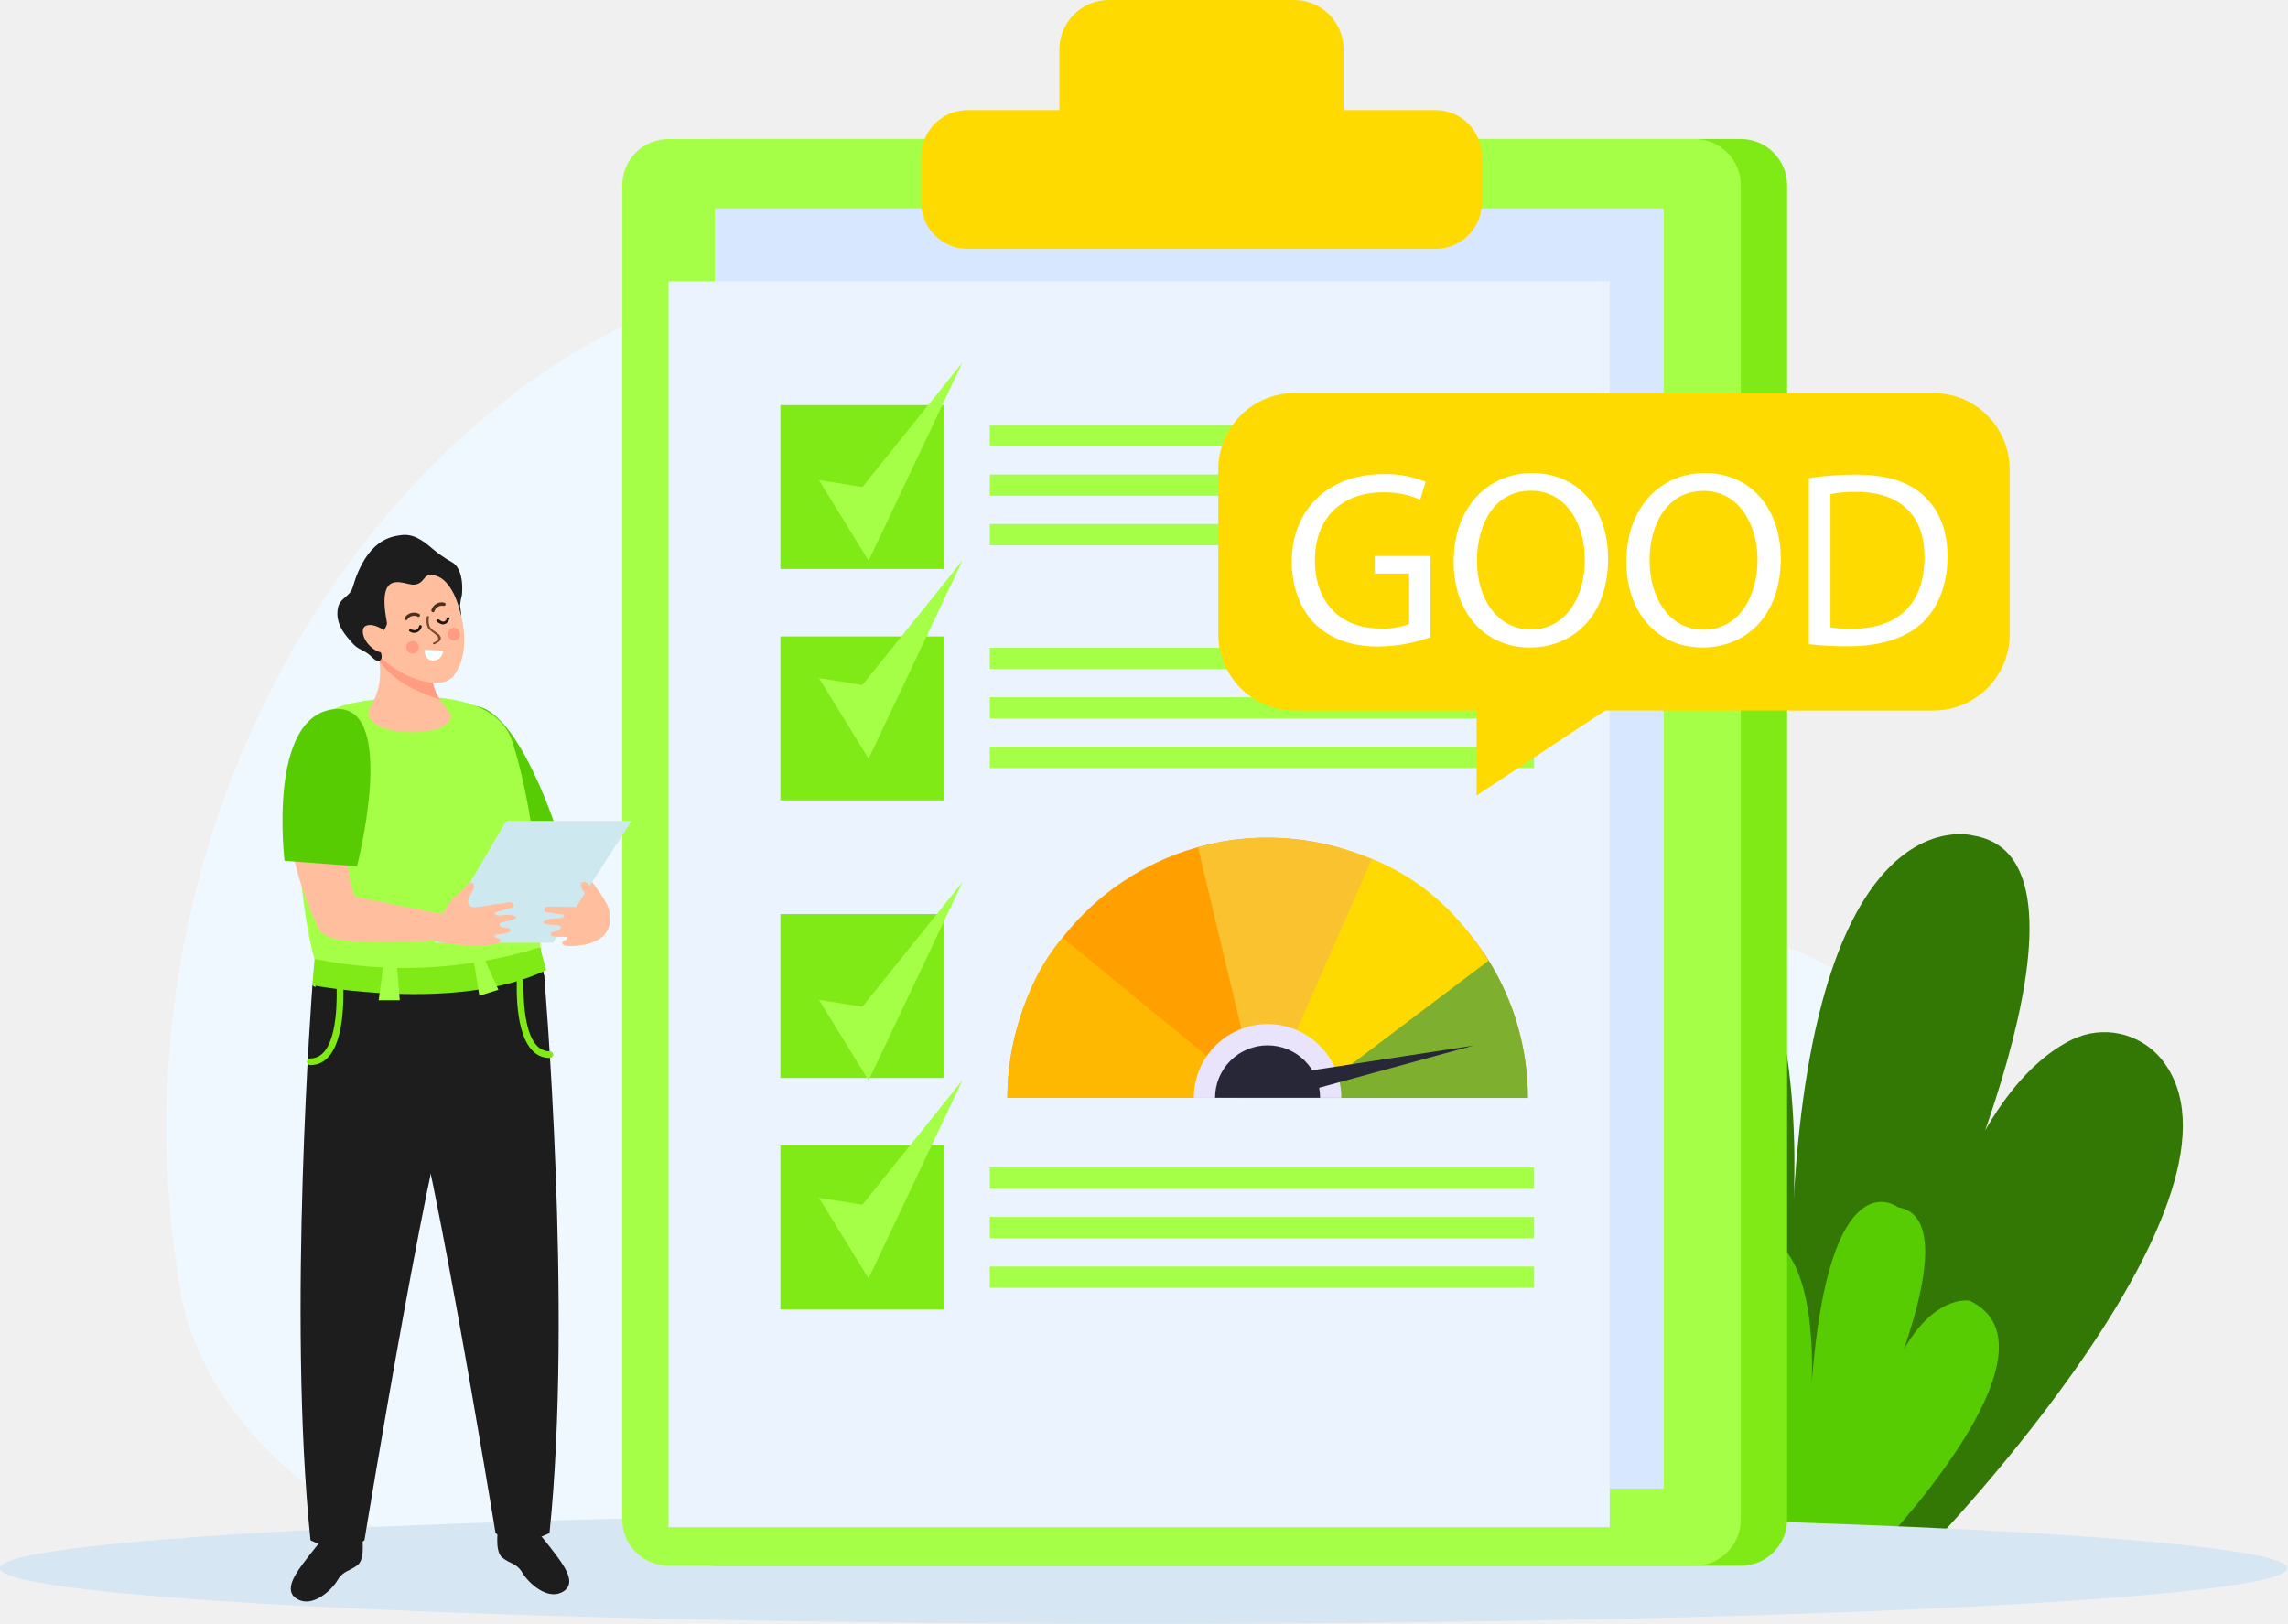
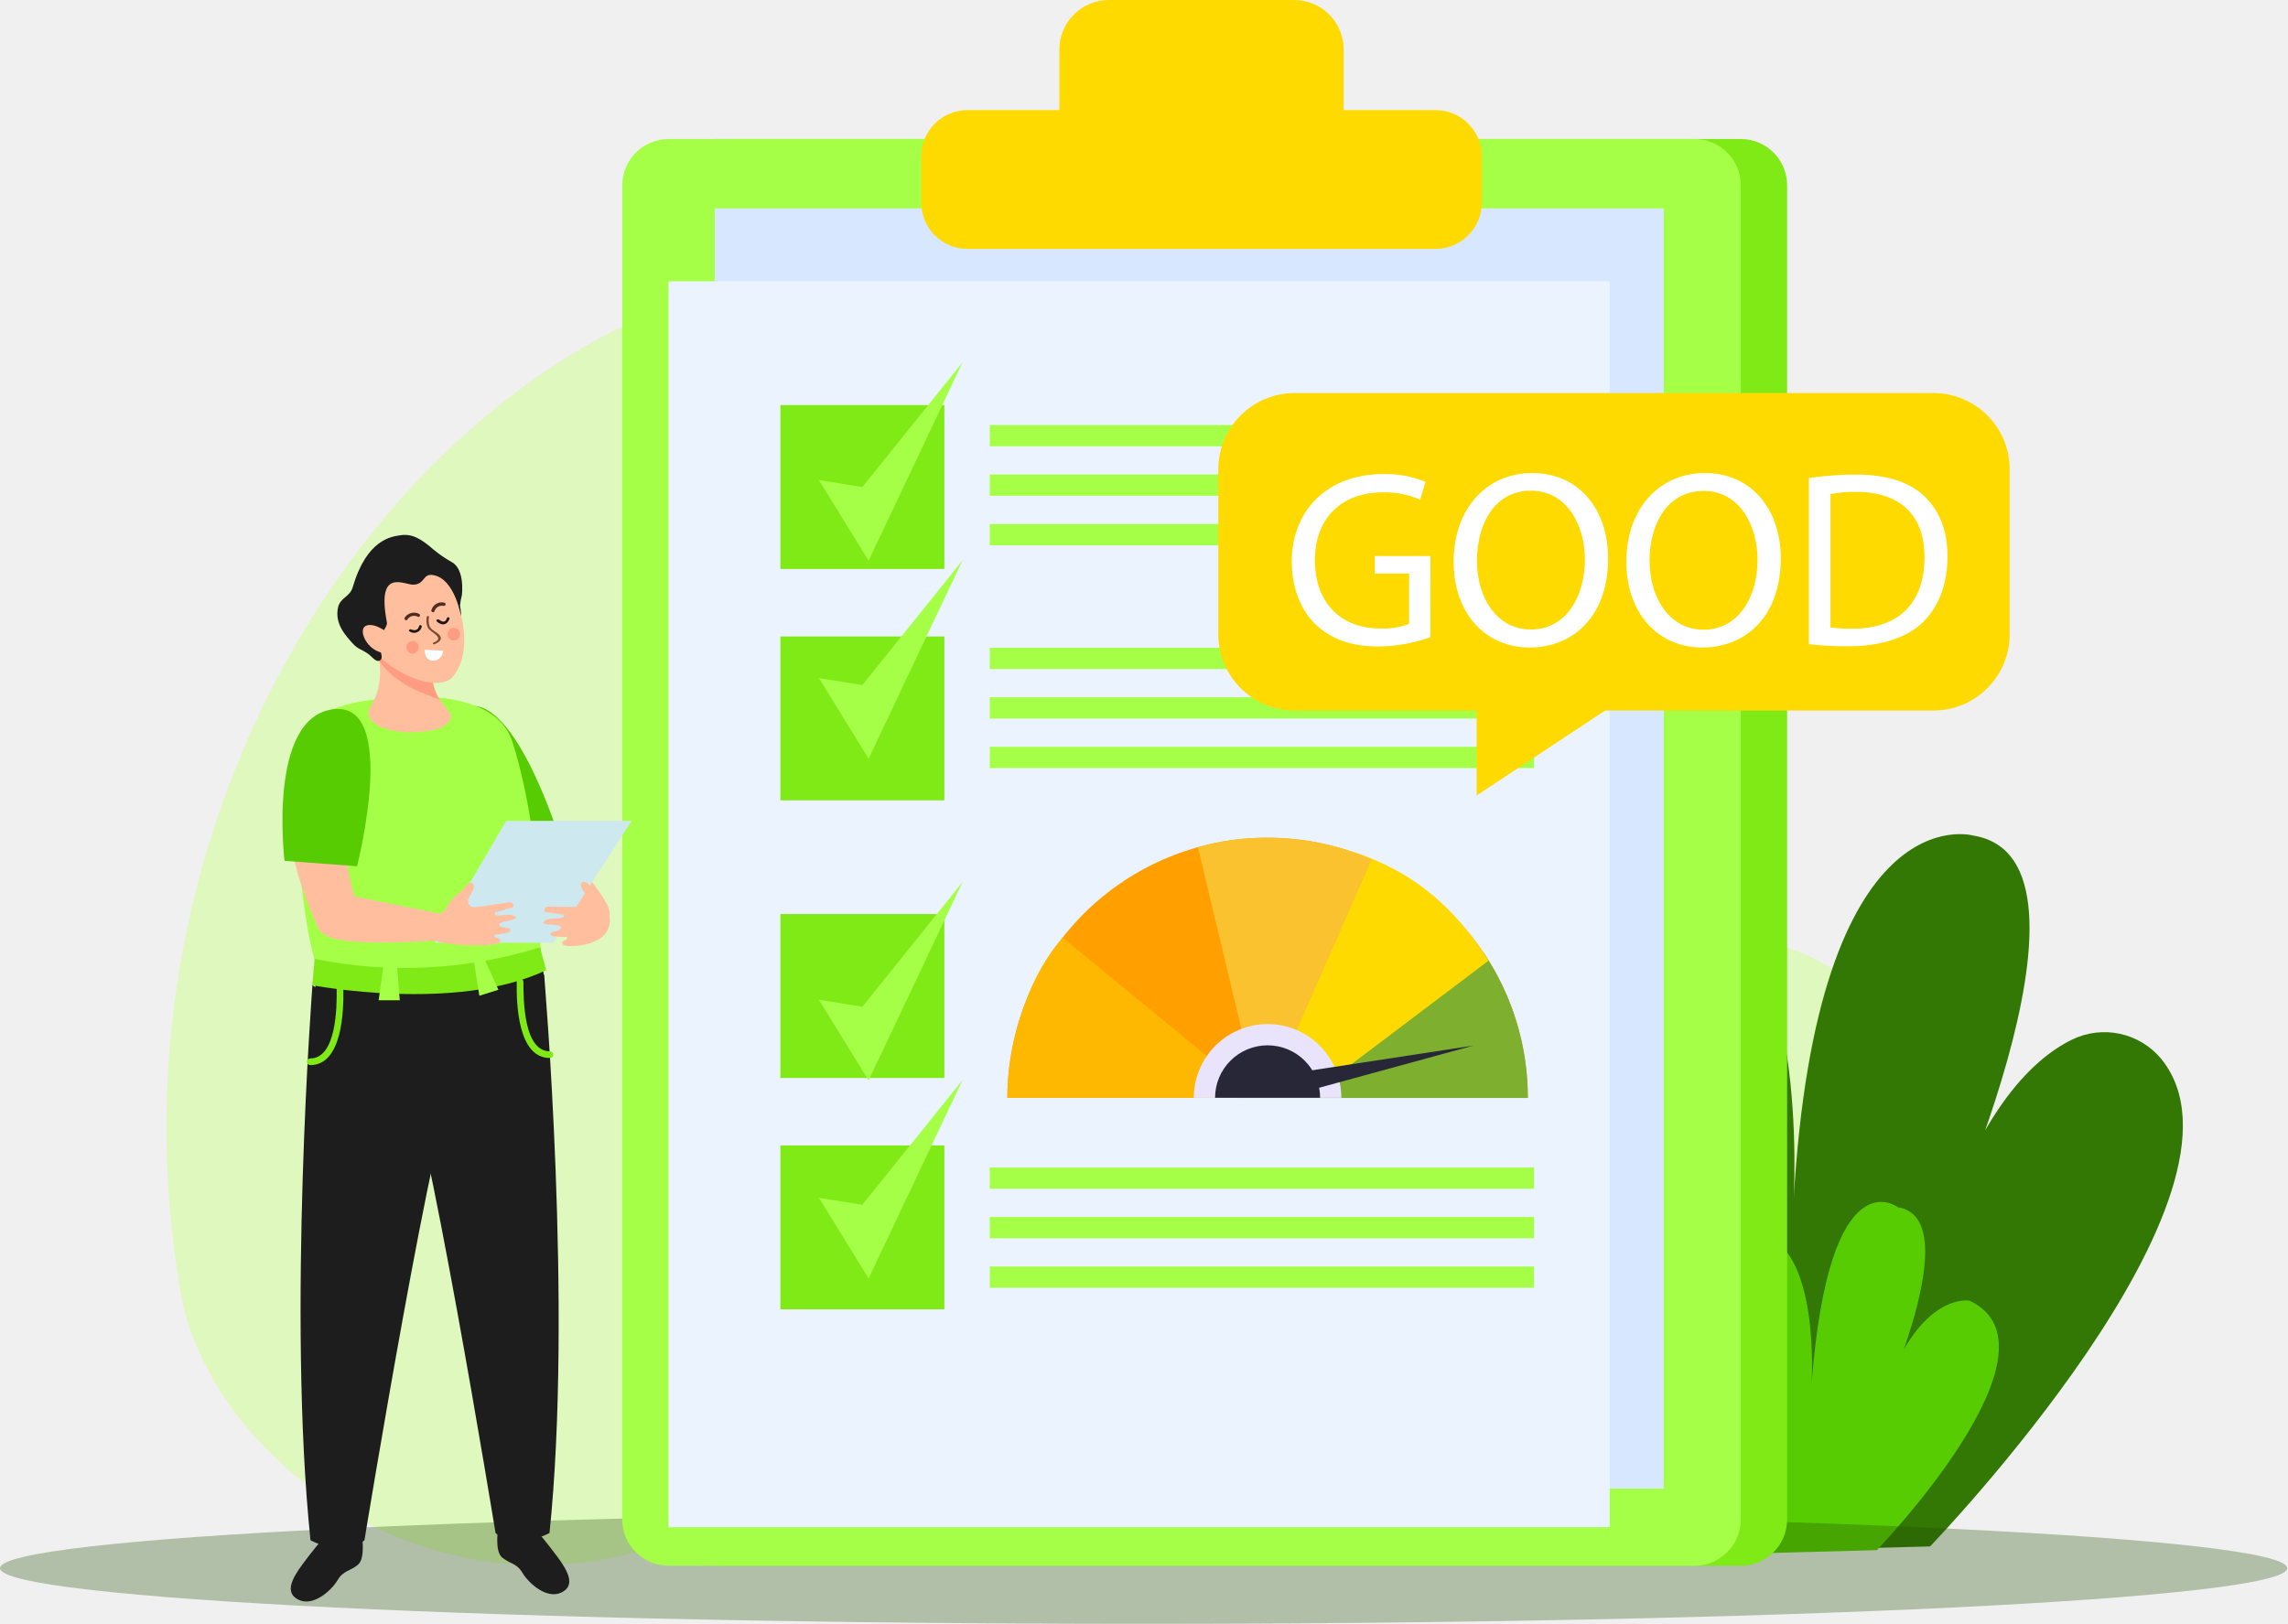
<svg xmlns="http://www.w3.org/2000/svg" width="424" height="301" viewBox="0 0 424 301" fill="none">
  <g clip-path="url(#clip0_1061_437)">
-     <path d="M243.06 273.09C188.65 248.5 179.38 259.23 133.28 281.92C83.34 306.5 38.9 270.67 33.52 239.77C18.18 151.64 71.23 71.07 133.67 53.39C169.6 43.22 238.94 53.07 243.14 110.76C245.05 136.99 232.21 161.12 262.82 170.56C294.47 180.32 343.45 155.91 356.21 205.08C368.87 253.8 293.92 296.07 243.06 273.09Z" fill="#F0F8FF" />
+     <path d="M243.06 273.09C188.65 248.5 179.38 259.23 133.28 281.92C83.34 306.5 38.9 270.67 33.52 239.77C18.18 151.64 71.23 71.07 133.67 53.39C169.6 43.22 238.94 53.07 243.14 110.76C245.05 136.99 232.21 161.12 262.82 170.56C294.47 180.32 343.45 155.91 356.21 205.08C368.87 253.8 293.92 296.07 243.06 273.09Z" fill="#CEFF8A" fill-opacity="0.5" />
    <path d="M357.67 286.66C357.67 286.66 420.85 221.09 400.47 196.24C398.513 193.897 395.829 192.276 392.844 191.634C389.86 190.993 386.746 191.368 384 192.7C376.42 196.4 365.66 206.75 357.63 235.04C357.63 235.04 393.19 159.27 365.63 154.88C365.63 154.88 336.68 146.68 332.37 222.74C332.37 222.74 335.81 168.52 311.73 165.24C311.73 165.24 257.82 149.08 307.14 287.99L357.67 286.66Z" fill="#337804" />
    <path d="M347.81 287.35C347.81 287.35 383.76 250 365 241.11C365 241.11 354.49 239.06 347.85 262.45C347.85 262.45 365 225.91 351.72 223.79C351.72 223.79 339 213.93 335.72 256.52C335.72 256.52 337.38 230.37 325.77 228.79C325.77 228.79 299.77 221 323.55 287.99L347.81 287.35Z" fill="#58CC02" />
-     <path d="M211.93 301.01C328.976 301.01 423.86 296.39 423.86 290.69C423.86 284.991 328.976 280.37 211.93 280.37C94.884 280.37 0 284.991 0 290.69C0 296.39 94.884 301.01 211.93 301.01Z" fill="#D6E6F2" />
+     <path d="M211.93 301.01C328.976 301.01 423.86 296.39 423.86 290.69C423.86 284.991 328.976 280.37 211.93 280.37C94.884 280.37 0 284.991 0 290.69C0 296.39 94.884 301.01 211.93 301.01Z" fill="#204B03" fill-opacity="0.3" />
    <path d="M322.6 25.77H132.47C127.731 25.77 123.89 29.611 123.89 34.349V281.66C123.89 286.398 127.731 290.24 132.47 290.24H322.6C327.338 290.24 331.18 286.398 331.18 281.66V34.349C331.18 29.611 327.338 25.77 322.6 25.77Z" fill="#7FEA16" />
    <path d="M314.02 25.77H123.89C119.151 25.77 115.31 29.611 115.31 34.349V281.66C115.31 286.398 119.151 290.24 123.89 290.24H314.02C318.758 290.24 322.6 286.398 322.6 281.66V34.349C322.6 29.611 318.758 25.77 314.02 25.77Z" fill="#A6FF47" />
    <path d="M308.31 38.63H132.47V275.94H308.31V38.63Z" fill="#D7E7FF" />
    <path d="M298.3 52.14H123.89V283.09H298.3V52.14Z" fill="#EBF3FF" />
    <path d="M266.02 20.41H179.3C174.561 20.41 170.72 24.252 170.72 28.99V37.56C170.72 42.299 174.561 46.14 179.3 46.14H266.02C270.758 46.14 274.6 42.299 274.6 37.56V28.99C274.6 24.252 270.758 20.41 266.02 20.41Z" fill="#FEDA00" />
    <path d="M175 75.09H144.62V105.47H175V75.09Z" fill="#7FEA16" />
    <path d="M175 117.98H144.62V148.36H175V117.98Z" fill="#7FEA16" />
    <path d="M175 169.44H144.62V199.82H175V169.44Z" fill="#7FEA16" />
    <path d="M175 212.33H144.62V242.71H175V212.33Z" fill="#7FEA16" />
    <path d="M151.77 89L160.96 103.95L178.39 67.14L159.81 90.28L151.77 89Z" fill="#A6FF47" />
    <path d="M151.77 125.7L160.96 140.65L178.39 103.84L159.81 126.98L151.77 125.7Z" fill="#A6FF47" />
    <path d="M151.77 185.34L160.96 200.29L178.39 163.48L159.81 186.62L151.77 185.34Z" fill="#A6FF47" />
    <path d="M151.77 222.04L160.96 236.99L178.39 200.18L159.81 223.32L151.77 222.04Z" fill="#A6FF47" />
    <path d="M284.29 78.79H183.42V82.73H284.29V78.79Z" fill="#A6FF47" />
    <path d="M284.29 87.96H183.42V91.9H284.29V87.96Z" fill="#A6FF47" />
    <path d="M284.29 97.14H183.42V101.08H284.29V97.14Z" fill="#A6FF47" />
    <path d="M284.29 120.08H183.42V124.02H284.29V120.08Z" fill="#A6FF47" />
    <path d="M284.29 129.25H183.42V133.19H284.29V129.25Z" fill="#A6FF47" />
    <path d="M284.29 138.43H183.42V142.37H284.29V138.43Z" fill="#A6FF47" />
    <path d="M284.29 216.42H183.42V220.36H284.29V216.42Z" fill="#A6FF47" />
    <path d="M284.29 225.59H183.42V229.53H284.29V225.59Z" fill="#A6FF47" />
    <path d="M284.29 234.77H183.42V238.71H284.29V234.77Z" fill="#A6FF47" />
    <path d="M205.49 0H239.83C242.263 0.003 244.596 0.971 246.315 2.692C248.035 4.414 249 6.747 249 9.18V31.64C249 34.072 248.034 36.404 246.314 38.124C244.595 39.844 242.262 40.81 239.83 40.81H205.49C203.058 40.81 200.726 39.844 199.006 38.124C197.286 36.404 196.32 34.072 196.32 31.64V9.17C196.32 6.738 197.286 4.406 199.006 2.686C200.726 0.966 203.058 0 205.49 0Z" fill="#FEDA00" />
    <path d="M358.28 72.86H239.91C232.1 72.86 225.77 79.191 225.77 87V117.57C225.77 125.38 232.1 131.71 239.91 131.71H358.28C366.089 131.71 372.42 125.38 372.42 117.57V87C372.42 79.191 366.089 72.86 358.28 72.86Z" fill="#FEDA00" />
    <path d="M273.64 128.92V147.46L301.67 128.92H273.64Z" fill="#FEDA00" />
    <path d="M234.9 155.28C222.111 155.28 209.846 160.361 200.803 169.404C191.76 178.447 186.68 190.712 186.68 203.5H283.13C283.13 197.167 281.882 190.896 279.458 185.045C277.034 179.194 273.482 173.878 269.003 169.4C264.524 164.922 259.207 161.371 253.356 158.948C247.504 156.525 241.233 155.279 234.9 155.28Z" fill="#FFA000" />
    <path d="M274.88 176.53L229.53 203.53H283.13C283.149 193.907 280.275 184.5 274.88 176.53Z" fill="#7EAF2F" />
    <path d="M275.86 178.07C268.73 166.94 260.13 160.01 246.33 156.66L230.27 203.5H242.2L275.86 178.07Z" fill="#FEDA00" />
    <path d="M254.2 159.31C248.112 156.659 241.54 155.297 234.9 155.31C230.537 155.232 226.187 155.818 222 157.05L233.1 203.5H234.79L254.2 159.31Z" fill="#FAC22E" />
    <path d="M186.68 203.5H233.07L196.91 173.81C189.3 182.56 186.68 195.59 186.68 203.5Z" fill="#FEB801" />
    <path d="M234.9 189.83C231.275 189.83 227.798 191.27 225.234 193.834C222.671 196.398 221.23 199.875 221.23 203.5H248.57C248.57 201.705 248.217 199.927 247.53 198.269C246.843 196.61 245.836 195.103 244.567 193.834C243.297 192.565 241.79 191.558 240.132 190.871C238.473 190.184 236.696 189.83 234.9 189.83Z" fill="#E9E4FC" />
    <path d="M234.9 193.77C232.319 193.77 229.845 194.795 228.02 196.619C226.195 198.444 225.17 200.919 225.17 203.5H244.64C244.637 200.918 243.61 198.443 241.784 196.619C239.957 194.794 237.481 193.77 234.9 193.77Z" fill="#282738" />
    <path d="M272.99 193.83L239.66 198.93L240.45 202.73L272.99 193.83Z" fill="#282738" />
    <path d="M265.07 118.12C261.986 119.229 258.737 119.81 255.46 119.84C250.71 119.84 246.82 118.63 243.75 115.71C241.05 113.1 239.38 108.92 239.38 104.04C239.43 94.71 245.84 87.88 256.38 87.88C259.051 87.815 261.707 88.305 264.18 89.32L263.18 92.62C261.001 91.666 258.638 91.205 256.26 91.27C248.64 91.27 243.67 96.01 243.67 103.86C243.67 111.71 248.45 116.5 255.75 116.5C257.582 116.596 259.414 116.31 261.13 115.66V106.32H254.77V103.07H265.08L265.07 118.12Z" fill="white" />
    <path d="M298 103.53C298 114.31 291.45 120.03 283.46 120.03C275.19 120.03 269.38 113.61 269.38 104.14C269.38 94.2 275.56 87.69 283.93 87.69C292.47 87.69 298 94.24 298 103.53ZM273.7 104C273.7 110.7 277.32 116.69 283.7 116.69C290.08 116.69 293.7 110.79 293.7 103.69C293.7 97.47 290.45 90.96 283.7 90.96C276.95 90.96 273.7 97.17 273.7 104Z" fill="white" />
    <path d="M330 103.53C330 114.31 323.45 120.03 315.46 120.03C307.19 120.03 301.39 113.61 301.39 104.14C301.39 94.2 307.56 87.69 315.92 87.69C324.45 87.69 330 94.24 330 103.53ZM305.7 104.04C305.7 110.74 309.33 116.73 315.7 116.73C322.07 116.73 325.7 110.83 325.7 103.73C325.7 97.51 322.44 91 315.7 91C308.96 91 305.68 97.17 305.68 104L305.7 104.04Z" fill="white" />
    <path d="M335.21 88.62C338.057 88.191 340.931 87.974 343.81 87.97C349.61 87.97 353.75 89.32 356.49 91.87C359.23 94.42 360.9 98.05 360.9 103.12C360.9 108.19 359.32 112.41 356.4 115.29C353.48 118.17 348.64 119.8 342.55 119.8C340.098 119.815 337.647 119.688 335.21 119.42V88.62ZM339.21 116.31C340.565 116.497 341.933 116.574 343.3 116.54C351.94 116.54 356.64 111.71 356.64 103.26C356.64 95.87 352.5 91.18 343.95 91.18C342.36 91.154 340.772 91.291 339.21 91.59V116.31Z" fill="white" />
    <path d="M103.56 168.2C103.56 168.2 89.83 159.71 87.79 151.57C85.75 143.43 91.79 140.29 91.79 140.29C91.79 140.29 106.08 158.17 111.26 165.63C117.87 175.07 103.56 168.2 103.56 168.2Z" fill="#FFBE9E" />
    <path d="M84.45 132.05C74.62 139.75 91.45 160.76 91.45 160.76L103.39 154.54C103.39 154.54 94 124.55 84.45 132.05Z" fill="#58CC02" />
    <path d="M57.49 212.51L100.93 181.87L100.07 175.59L58.77 172.46L57.49 212.51Z" fill="#1D1D1D" />
    <path d="M94.999 137.64C92.21 128.69 78.75 128.23 67.8 129.89C60.42 131.01 55.67 133.4 54.8 142.62C54.28 148.5 55.89 174.22 59.5 181.03C59.5 181.03 72.07 188.03 100.08 179.43C100.14 179.43 101 156.76 94.999 137.64Z" fill="#A6FF47" />
    <path d="M57.88 182.63C57.88 182.63 84.54 187.79 101.21 179.84L100.07 175.6C86.552 179.833 72.181 180.572 58.3 177.75L57.88 182.63Z" fill="#7FEA16" />
    <path d="M71.15 178.32H73.52L74.08 185.42H70.17L71.15 178.32Z" fill="#A6FF47" />
    <path d="M87.7 177.5L89.42 176.96L92.36 183.47L88.83 184.58L87.7 177.5Z" fill="#A6FF47" />
    <path d="M69 118C69 118 80.28 120.42 79.65 121.35C79.02 122.28 80.12 124.12 80.15 125.92C80.15 127.92 81.48 129.92 83.21 131.92C84.43 133.3 82.27 134.92 80.35 135.31C72.07 136.87 66.85 133.77 68.6 131.09C72.51 125 69 118 69 118Z" fill="#FFBE9E" />
    <path d="M80.13 125.91C80.13 124.11 79 122.26 79.63 121.34C80.26 120.42 68.09 117.8 68.09 117.8C69.274 119.12 70.027 120.77 70.25 122.53C73.63 127.1 78.45 128.53 81.51 129.7C80.772 128.556 80.3 127.261 80.13 125.91Z" fill="#FF9C81" />
    <path d="M80.33 105C84.77 108.36 88.55 119.94 83.91 125.45C81.36 128.45 72.08 125.26 67.73 118.67C67.16 117.81 65.73 112.91 68.09 107.56C69.13 105.13 75.72 101.51 80.33 105Z" fill="#FFBE9E" />
    <path d="M85.45 114.11C85.45 114.82 84.45 107.11 80.12 106.58C78.35 106.37 78.75 108.23 76.7 108.38C74.96 108.51 69.7 104.99 71.7 115.38C71.8 115.88 71.33 116.47 71.1 116.92C70.87 117.37 71.7 118.73 71.69 119.36C71.68 119.99 69.87 118.12 69.91 118.71C69.91 119.62 71.53 122.15 70.22 122.5C69.59 122.67 68.82 121.65 68.36 121.31C67.05 120.31 66.36 120.43 65.28 119.19C64.2 117.95 61.94 115.69 62.65 112.57C63.05 110.8 64.84 110.63 65.35 108.89C67.98 99.89 72.62 99.45 74.26 99.21C76.44 98.89 78.13 99.95 80.33 101.87C81.379 102.739 82.503 103.512 83.69 104.18C83.99 104.33 86 105.34 85.61 110.23C85.436 110.886 85.315 111.554 85.25 112.23C85.32 112.88 85.46 113.48 85.45 114.11Z" fill="#1D1D1D" />
    <path d="M72.82 118C72.82 118 69.61 115.18 67.82 116C66.03 116.82 68.53 121.63 72.18 121C75.83 120.37 73.8 118.75 72.82 118Z" fill="#FFBE9E" />
    <path d="M99.67 284C99.67 284 101.34 285.95 103.3 288.59C105.26 291.23 106.73 293.97 103.98 295.23C101.23 296.49 97.91 293.4 96.83 291.57C95.75 289.74 94.53 289.93 93.05 288.71C91.57 287.49 92.35 282.98 92.35 282.98L99.67 284Z" fill="#1D1D1D" />
    <path d="M74.48 197.4C78.48 202.47 91.83 284.17 91.83 284.17C95.83 287.54 101.83 284.17 101.83 284.17C106.17 242.51 100.83 180.64 100.83 180.64C100.83 180.64 70.47 202.47 74.48 197.4Z" fill="#1D1D1D" />
    <path d="M97 182C97 185.39 97.05 194.88 101.9 194.88C102.064 194.88 102.222 194.945 102.338 195.061C102.454 195.178 102.52 195.335 102.52 195.5C102.52 195.664 102.454 195.822 102.338 195.938C102.222 196.055 102.064 196.12 101.9 196.12C95.97 196.12 95.69 186.12 95.76 182C95.76 181.835 95.825 181.678 95.941 181.561C96.058 181.445 96.215 181.38 96.38 181.38C96.544 181.38 96.702 181.445 96.818 181.561C96.934 181.678 97 181.835 97 182Z" fill="#7FEA16" />
    <path d="M59.71 285.35C59.71 285.35 58.04 287.3 56.08 289.94C54.12 292.58 52.65 295.32 55.4 296.58C58.15 297.84 61.47 294.75 62.55 292.92C63.63 291.09 64.85 291.28 66.33 290.06C67.81 288.84 67.03 284.33 67.03 284.33L59.71 285.35Z" fill="#1D1D1D" />
    <path d="M84.89 198.74C80.89 203.81 67.54 285.51 67.54 285.51C63.54 288.88 57.54 285.51 57.54 285.51C53.2 243.85 57.9 182.63 57.9 182.63C57.9 182.63 88.9 203.81 84.9 198.74H84.89Z" fill="#1D1D1D" />
    <path d="M63.63 183.32C63.7 187.47 63.42 197.44 57.49 197.44C57.326 197.44 57.168 197.375 57.052 197.259C56.935 197.142 56.87 196.985 56.87 196.82C56.87 196.656 56.935 196.498 57.052 196.382C57.168 196.266 57.326 196.2 57.49 196.2C62.34 196.2 62.44 186.71 62.39 183.32C62.39 183.156 62.455 182.998 62.572 182.882C62.688 182.766 62.846 182.7 63.01 182.7C63.175 182.7 63.332 182.766 63.449 182.882C63.565 182.998 63.63 183.156 63.63 183.32Z" fill="#7FEA16" />
    <path d="M76.2 116.72H76.32C76.456 116.769 76.597 116.802 76.74 116.82C77.3 116.82 77.55 116.5 77.68 116.03C77.76 115.73 78.23 115.89 78.15 116.19C78.095 116.42 77.985 116.634 77.83 116.812C77.674 116.99 77.478 117.128 77.258 117.213C77.038 117.299 76.8 117.33 76.565 117.303C76.33 117.276 76.105 117.193 75.91 117.06C75.63 116.92 75.91 116.53 76.2 116.67V116.72Z" fill="#201714" />
    <path d="M81.36 114.85C81.5 114.974 81.659 115.075 81.83 115.15C82.38 115.39 82.68 115.05 82.83 114.56C82.94 114.28 83.41 114.44 83.3 114.73C83.06 115.3 82.65 115.82 81.94 115.73C81.563 115.646 81.217 115.459 80.94 115.19C80.71 114.98 81.1 114.67 81.32 114.88L81.36 114.85Z" fill="#201714" />
    <path d="M82.24 112.32C81.877 112.235 81.496 112.291 81.172 112.477C80.85 112.662 80.609 112.964 80.5 113.32C80.36 113.68 79.82 113.43 79.95 113.07C80.099 112.581 80.429 112.167 80.874 111.914C81.318 111.661 81.843 111.588 82.34 111.71C82.72 111.79 82.62 112.38 82.24 112.3V112.32Z" fill="#4D2F20" />
    <path d="M77.48 114.35C77.146 114.155 76.75 114.099 76.375 114.194C76.001 114.29 75.679 114.529 75.48 114.86C75.25 115.17 74.8 114.78 75.02 114.47C75.304 114.048 75.734 113.747 76.228 113.625C76.721 113.503 77.242 113.569 77.69 113.81C77.752 113.848 77.797 113.908 77.818 113.978C77.838 114.048 77.833 114.123 77.802 114.189C77.772 114.256 77.718 114.308 77.651 114.338C77.585 114.367 77.509 114.371 77.44 114.35H77.48Z" fill="#4D2F20" />
    <path d="M79.5 114.42C79.38 114.973 79.418 115.549 79.61 116.08C79.92 116.81 80.82 117.08 81.36 117.63C82.11 118.42 81.52 119.01 80.51 119.42C80.26 119.52 80.1 119.22 80.35 119.12C82.62 118.19 79.75 117.28 79.28 116.34C79.007 115.711 78.94 115.01 79.09 114.34C79.09 114.12 79.54 114.15 79.5 114.34V114.42Z" fill="#7C4930" />
    <path d="M78.71 120.45C78.71 120.45 78.57 122.45 80.27 122.45C81.97 122.45 82.14 120.62 82.14 120.62L78.71 120.45Z" fill="#FAFFFF" />
    <path d="M75.4 120.47C75.463 120.608 75.552 120.733 75.663 120.836C75.774 120.939 75.905 121.019 76.047 121.072C76.19 121.124 76.341 121.147 76.493 121.14C76.645 121.133 76.793 121.095 76.93 121.03C77.14 120.935 77.316 120.779 77.437 120.583C77.557 120.387 77.617 120.16 77.608 119.93C77.599 119.7 77.522 119.478 77.387 119.292C77.251 119.106 77.064 118.964 76.848 118.885C76.632 118.806 76.397 118.793 76.174 118.848C75.95 118.902 75.748 119.022 75.593 119.192C75.437 119.362 75.336 119.574 75.302 119.802C75.268 120.029 75.302 120.262 75.4 120.47Z" fill="#FF9C81" />
    <path d="M84.74 116.57C84.546 116.444 84.318 116.379 84.087 116.382C83.855 116.385 83.629 116.457 83.439 116.589C83.248 116.721 83.1 116.907 83.015 117.122C82.93 117.338 82.911 117.574 82.96 117.8C83.01 118.027 83.125 118.234 83.292 118.395C83.459 118.555 83.67 118.663 83.898 118.704C84.126 118.744 84.362 118.716 84.574 118.623C84.786 118.53 84.966 118.376 85.09 118.18C85.256 117.92 85.312 117.605 85.247 117.303C85.181 117.002 84.999 116.738 84.74 116.57Z" fill="#FF9C81" />
    <path d="M93.81 152.17H117.04L102.49 174.76H80.58L93.81 152.17Z" fill="#CEE8EF" />
    <path d="M59.11 172.25C59.11 172.25 51.89 157.81 54.44 149.81C56.99 141.81 63.83 142.35 63.83 142.35C63.83 142.35 62.47 161.91 67.24 169.63C72.01 177.35 59.11 172.25 59.11 172.25Z" fill="#FFBE9E" />
    <path d="M61.87 131.46C49.47 132.83 52.73 159.57 52.73 159.57L66.16 160.57C66.16 160.57 74 130.13 61.87 131.46Z" fill="#58CC02" />
    <path d="M61.73 173.92C68.2 175.71 85.9 173.92 85.9 173.92L82.9 169.65L61.1 165.27C61.1 165.27 55.14 172.11 61.73 173.92Z" fill="#FFBE9E" />
    <path d="M82.24 169C82.609 168.527 82.925 168.014 83.18 167.47C83.824 166.576 84.619 165.801 85.529 165.18C86.019 164.81 86.6 163.45 87.37 163.65C88.609 163.99 87.029 165.98 86.84 166.52C86.734 166.765 86.708 167.036 86.766 167.296C86.823 167.557 86.961 167.792 87.159 167.97C87.463 168.141 87.814 168.208 88.159 168.16C89.27 168.052 90.375 167.888 91.469 167.67C92.04 167.58 92.609 167.52 93.189 167.46C93.65 167.34 94.124 167.273 94.6 167.26C94.685 167.271 94.767 167.3 94.841 167.346C94.914 167.392 94.976 167.453 95.024 167.525C95.071 167.597 95.103 167.679 95.116 167.764C95.129 167.85 95.123 167.937 95.1 168.02C94.98 168.33 94.65 168.28 94.37 168.36C93.76 168.53 93.139 168.73 92.529 168.92C92.4 168.97 91.76 169.08 91.71 169.22C91.439 169.94 93.15 169.66 93.419 169.63C94.092 169.498 94.789 169.572 95.419 169.84C95.464 169.855 95.504 169.882 95.535 169.917C95.567 169.952 95.589 169.994 95.6 170.04C95.6 170.18 95.469 170.29 95.329 170.35C94.519 170.68 93.6 170.71 92.79 171.06C92.659 171.11 92.519 171.2 92.51 171.35C92.51 171.92 93.609 171.97 93.99 172.02C94.37 172.07 94.519 172.12 94.579 172.35C94.588 172.428 94.575 172.506 94.541 172.577C94.508 172.648 94.455 172.707 94.389 172.75C94.256 172.834 94.106 172.888 93.95 172.91C93.498 173.025 93.041 173.115 92.579 173.18C92.359 173.18 91.7 173.18 91.659 173.49C91.656 173.519 91.66 173.549 91.671 173.577C91.681 173.605 91.698 173.63 91.719 173.65C91.884 173.794 92.085 173.891 92.299 173.93C92.51 173.99 92.74 174.12 92.76 174.34C92.779 174.56 92.499 174.79 92.249 174.88C91.305 175.137 90.328 175.252 89.35 175.22C88.35 175.22 87.35 175.22 86.279 175.22C84.918 175.152 83.562 174.998 82.219 174.76C81.005 174.638 79.869 174.106 78.999 173.25C78.786 172.969 78.602 172.668 78.45 172.35C78.228 171.943 78.07 171.504 77.98 171.05C77.893 170.591 77.982 170.116 78.23 169.72C78.266 169.667 78.314 169.622 78.37 169.59C78.445 169.57 78.524 169.57 78.6 169.59C79.213 169.668 79.831 169.701 80.45 169.69C81.104 169.652 81.73 169.411 82.24 169Z" fill="#FFBE9E" />
    <path d="M110 164.76C109.47 164.46 108.69 163.2 108 163.51C106.81 164.02 108.67 165.76 108.93 166.28C109.069 166.507 109.133 166.772 109.113 167.037C109.094 167.303 108.991 167.556 108.82 167.76C108.533 167.979 108.181 168.095 107.82 168.09C106.71 168.18 105.59 168.09 104.48 168.09C103.9 168.09 103.33 168.09 102.75 168.09C102.275 168.034 101.795 168.034 101.32 168.09C101.238 168.113 101.162 168.153 101.097 168.208C101.032 168.262 100.979 168.33 100.942 168.407C100.905 168.483 100.885 168.567 100.883 168.652C100.881 168.737 100.897 168.821 100.93 168.9C101.1 169.2 101.42 169.1 101.7 169.14C102.34 169.22 102.97 169.33 103.6 169.44C103.74 169.44 104.39 169.44 104.47 169.62C104.83 170.28 103.1 170.26 102.83 170.26C102.127 170.215 101.429 170.39 100.83 170.76C100.79 170.783 100.756 170.815 100.73 170.853C100.704 170.891 100.687 170.934 100.68 170.98C100.68 171.13 100.84 171.22 100.99 171.25C101.84 171.46 102.75 171.36 103.6 171.59C103.671 171.6 103.739 171.629 103.797 171.672C103.854 171.716 103.9 171.774 103.93 171.84C104.05 172.4 102.93 172.62 102.56 172.72C102.19 172.82 102.05 172.89 102.02 173.12C102.02 173.199 102.042 173.277 102.085 173.344C102.127 173.412 102.188 173.466 102.26 173.5C102.405 173.56 102.562 173.591 102.72 173.59C103.181 173.643 103.645 173.666 104.11 173.66C104.33 173.66 104.99 173.54 105.11 173.84C105.122 173.866 105.128 173.895 105.128 173.925C105.128 173.954 105.122 173.983 105.11 174.01C104.966 174.174 104.779 174.295 104.57 174.36C104.38 174.45 104.18 174.62 104.18 174.83C104.18 175.04 104.5 175.25 104.77 175.3C105.738 175.418 106.719 175.391 107.68 175.22C108.768 175.09 109.821 174.75 110.78 174.22C115.76 171.34 111 165.29 110 164.76Z" fill="#FFBE9E" />
  </g>
  <defs>
    <clipPath id="clip0_1061_437">
      <rect width="424" height="301" fill="white" />
    </clipPath>
  </defs>
</svg>
